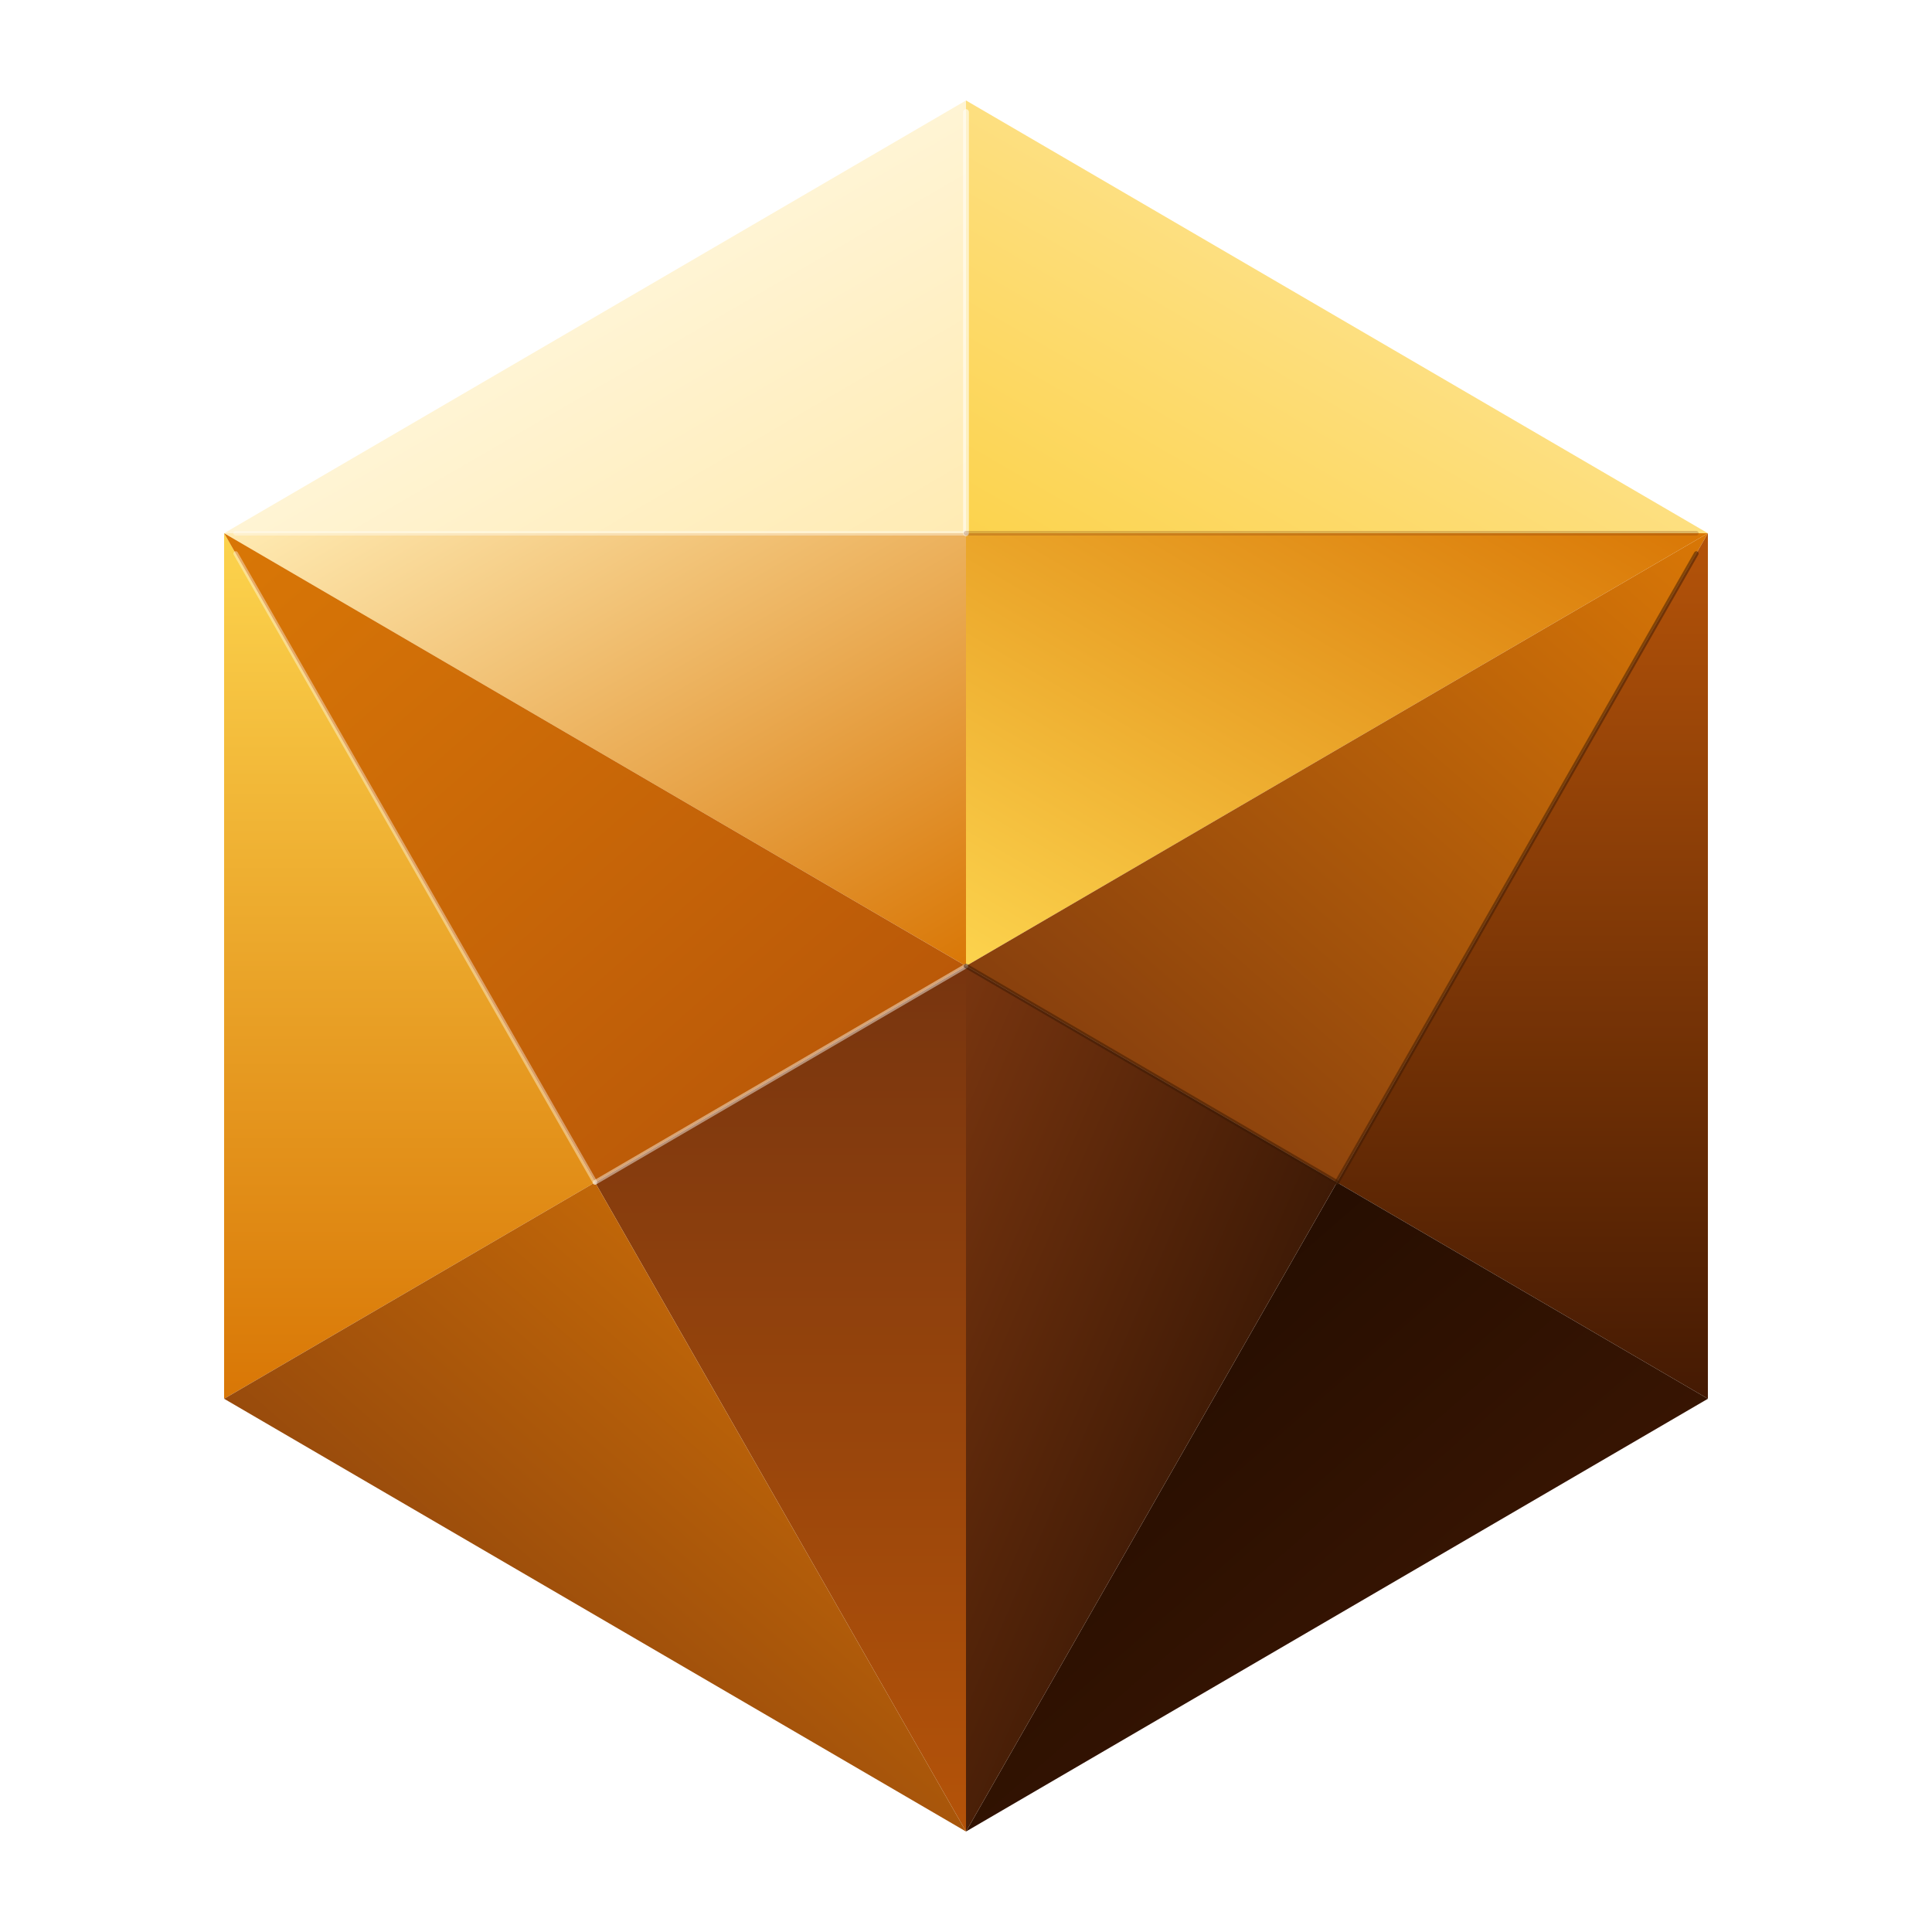
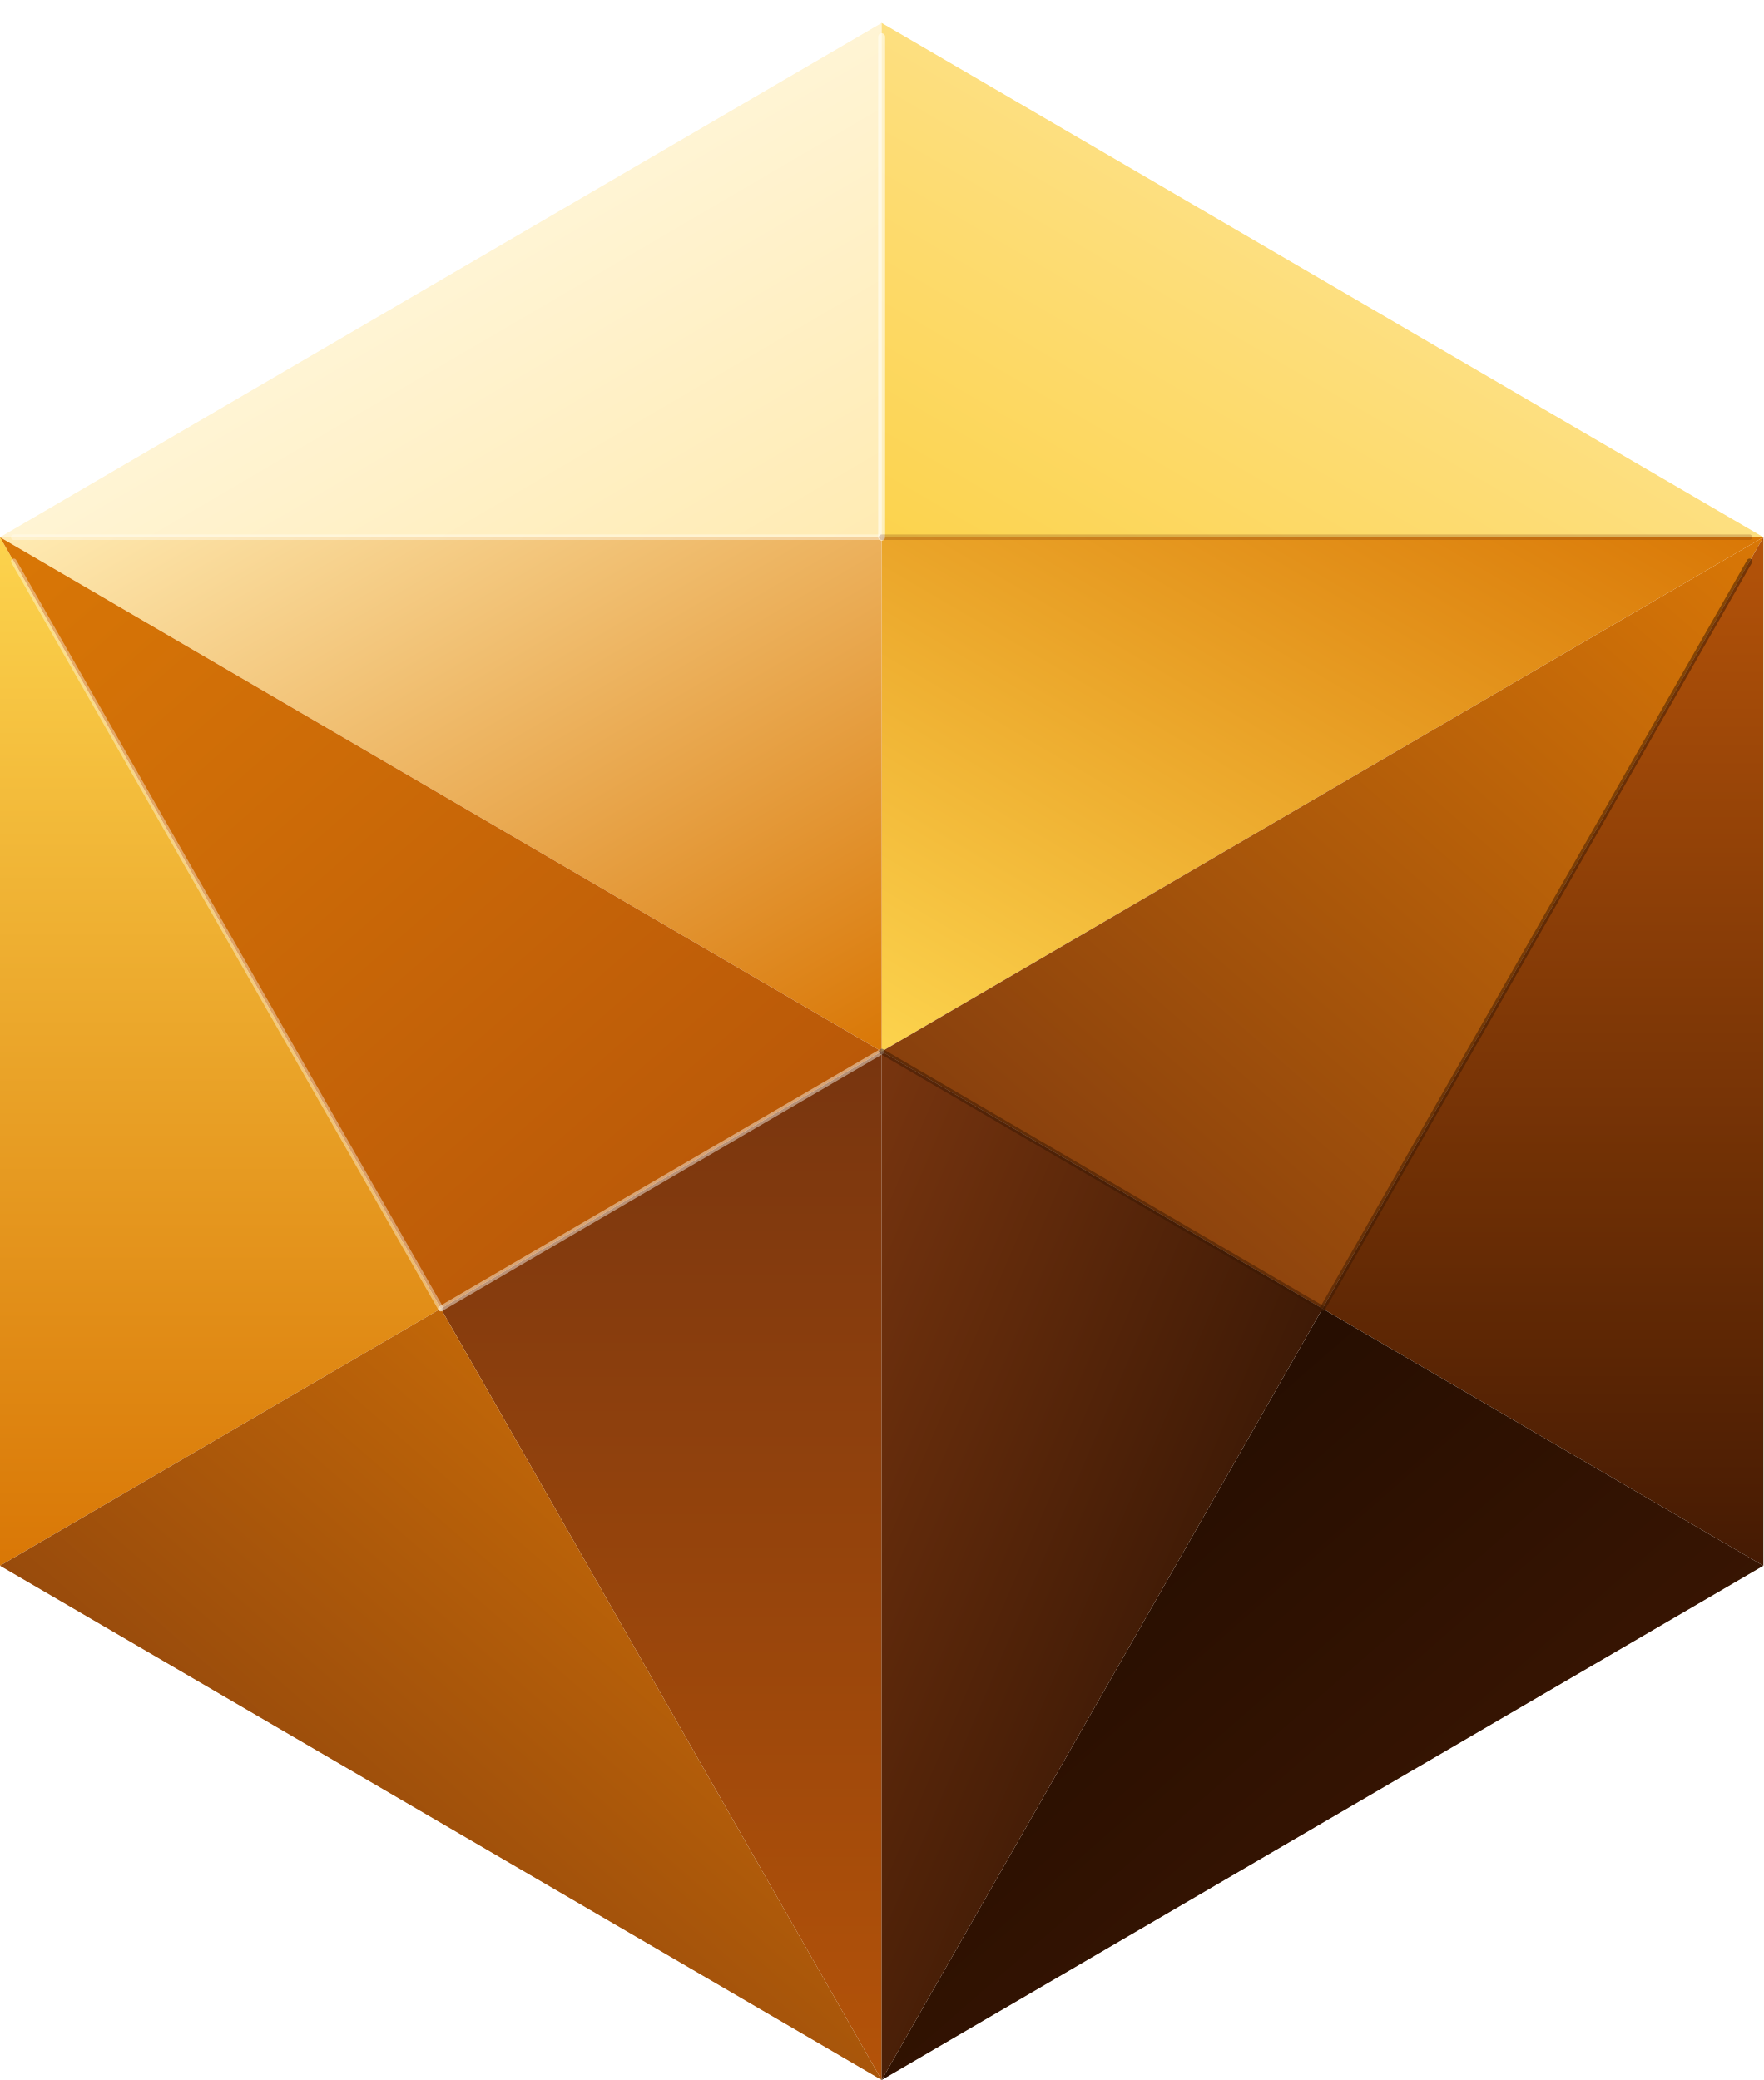
- <svg xmlns="http://www.w3.org/2000/svg" viewBox="0 0 500 500" width="100%" height="100%">
+ <svg xmlns="http://www.w3.org/2000/svg" viewBox="58 21 384 453" width="100%" height="100%">
  <defs>
    <linearGradient id="top1" x1="0%" y1="0%" x2="100%" y2="100%">
      <stop offset="0%" stop-color="#FFFDF5" />
      <stop offset="100%" stop-color="#FFEBB3" />
    </linearGradient>
    <linearGradient id="top2" x1="100%" y1="0%" x2="0%" y2="100%">
      <stop offset="0%" stop-color="#FFEBB3" />
      <stop offset="100%" stop-color="#FCD34D" />
    </linearGradient>
    <linearGradient id="top3" x1="0%" y1="100%" x2="100%" y2="0%">
      <stop offset="0%" stop-color="#FCD34D" />
      <stop offset="100%" stop-color="#D97706" />
    </linearGradient>
    <linearGradient id="top4" x1="0%" y1="0%" x2="100%" y2="100%">
      <stop offset="0%" stop-color="#FFEBB3" />
      <stop offset="100%" stop-color="#D97706" />
    </linearGradient>
    <linearGradient id="left1" x1="0%" y1="0%" x2="0%" y2="100%">
      <stop offset="0%" stop-color="#FCD34D" />
      <stop offset="100%" stop-color="#D97706" />
    </linearGradient>
    <linearGradient id="left2" x1="0%" y1="0%" x2="100%" y2="100%">
      <stop offset="0%" stop-color="#D97706" />
      <stop offset="100%" stop-color="#B45309" />
    </linearGradient>
    <linearGradient id="left3" x1="0%" y1="100%" x2="0%" y2="0%">
      <stop offset="0%" stop-color="#B45309" />
      <stop offset="100%" stop-color="#78350F" />
    </linearGradient>
    <linearGradient id="left4" x1="100%" y1="0%" x2="0%" y2="100%">
      <stop offset="0%" stop-color="#D97706" />
      <stop offset="100%" stop-color="#78350F" />
    </linearGradient>
    <linearGradient id="right1" x1="100%" y1="0%" x2="0%" y2="100%">
      <stop offset="0%" stop-color="#D97706" />
      <stop offset="100%" stop-color="#78350F" />
    </linearGradient>
    <linearGradient id="right2" x1="0%" y1="0%" x2="0%" y2="100%">
      <stop offset="0%" stop-color="#B45309" />
      <stop offset="100%" stop-color="#451A03" />
    </linearGradient>
    <linearGradient id="right3" x1="100%" y1="100%" x2="0%" y2="0%">
      <stop offset="0%" stop-color="#451A03" />
      <stop offset="100%" stop-color="#1C0A00" />
    </linearGradient>
    <linearGradient id="right4" x1="0%" y1="0%" x2="100%" y2="100%">
      <stop offset="0%" stop-color="#78350F" />
      <stop offset="100%" stop-color="#1C0A00" />
    </linearGradient>
  </defs>
  <g>
    <polygon points="250,26 58,138 250,138" fill="url(#top1)" />
    <polygon points="250,26 442,138 250,138" fill="url(#top2)" />
    <polygon points="442,138 250,250 250,138" fill="url(#top3)" />
    <polygon points="58,138 250,250 250,138" fill="url(#top4)" />
    <polygon points="58,138 154,306 58,362" fill="url(#left1)" />
    <polygon points="58,138 250,250 154,306" fill="url(#left2)" />
    <polygon points="250,250 250,474 154,306" fill="url(#left3)" />
    <polygon points="58,362 250,474 154,306" fill="url(#left4)" />
    <polygon points="250,250 442,138 346,306" fill="url(#right1)" />
    <polygon points="442,138 442,362 346,306" fill="url(#right2)" />
    <polygon points="442,362 250,474 346,306" fill="url(#right3)" />
    <polygon points="250,250 250,474 346,306" fill="url(#right4)" />
    <line x1="250" y1="29" x2="250" y2="138" stroke="#FFFDF5" stroke-width="1.5" stroke-linecap="round" opacity="0.65" />
    <line x1="61" y1="138" x2="250" y2="138" stroke="#FFFDF5" stroke-width="1.2" stroke-linecap="round" opacity="0.4" />
    <line x1="61" y1="143.25" x2="154" y2="306" stroke="#FFFDF5" stroke-width="1.2" stroke-linecap="round" opacity="0.4" />
    <line x1="250" y1="250" x2="154" y2="306" stroke="#FFFDF5" stroke-width="1.2" stroke-linecap="round" opacity="0.45" />
    <line x1="439" y1="143.25" x2="346" y2="306" stroke="#3A1702" stroke-width="1.2" stroke-linecap="round" opacity="0.5" />
    <line x1="250" y1="250" x2="346" y2="306" stroke="#3A1702" stroke-width="1.2" stroke-linecap="round" opacity="0.5" />
    <line x1="439" y1="138" x2="250" y2="138" stroke="#78350F" stroke-width="1.2" stroke-linecap="round" opacity="0.25" />
  </g>
</svg>
